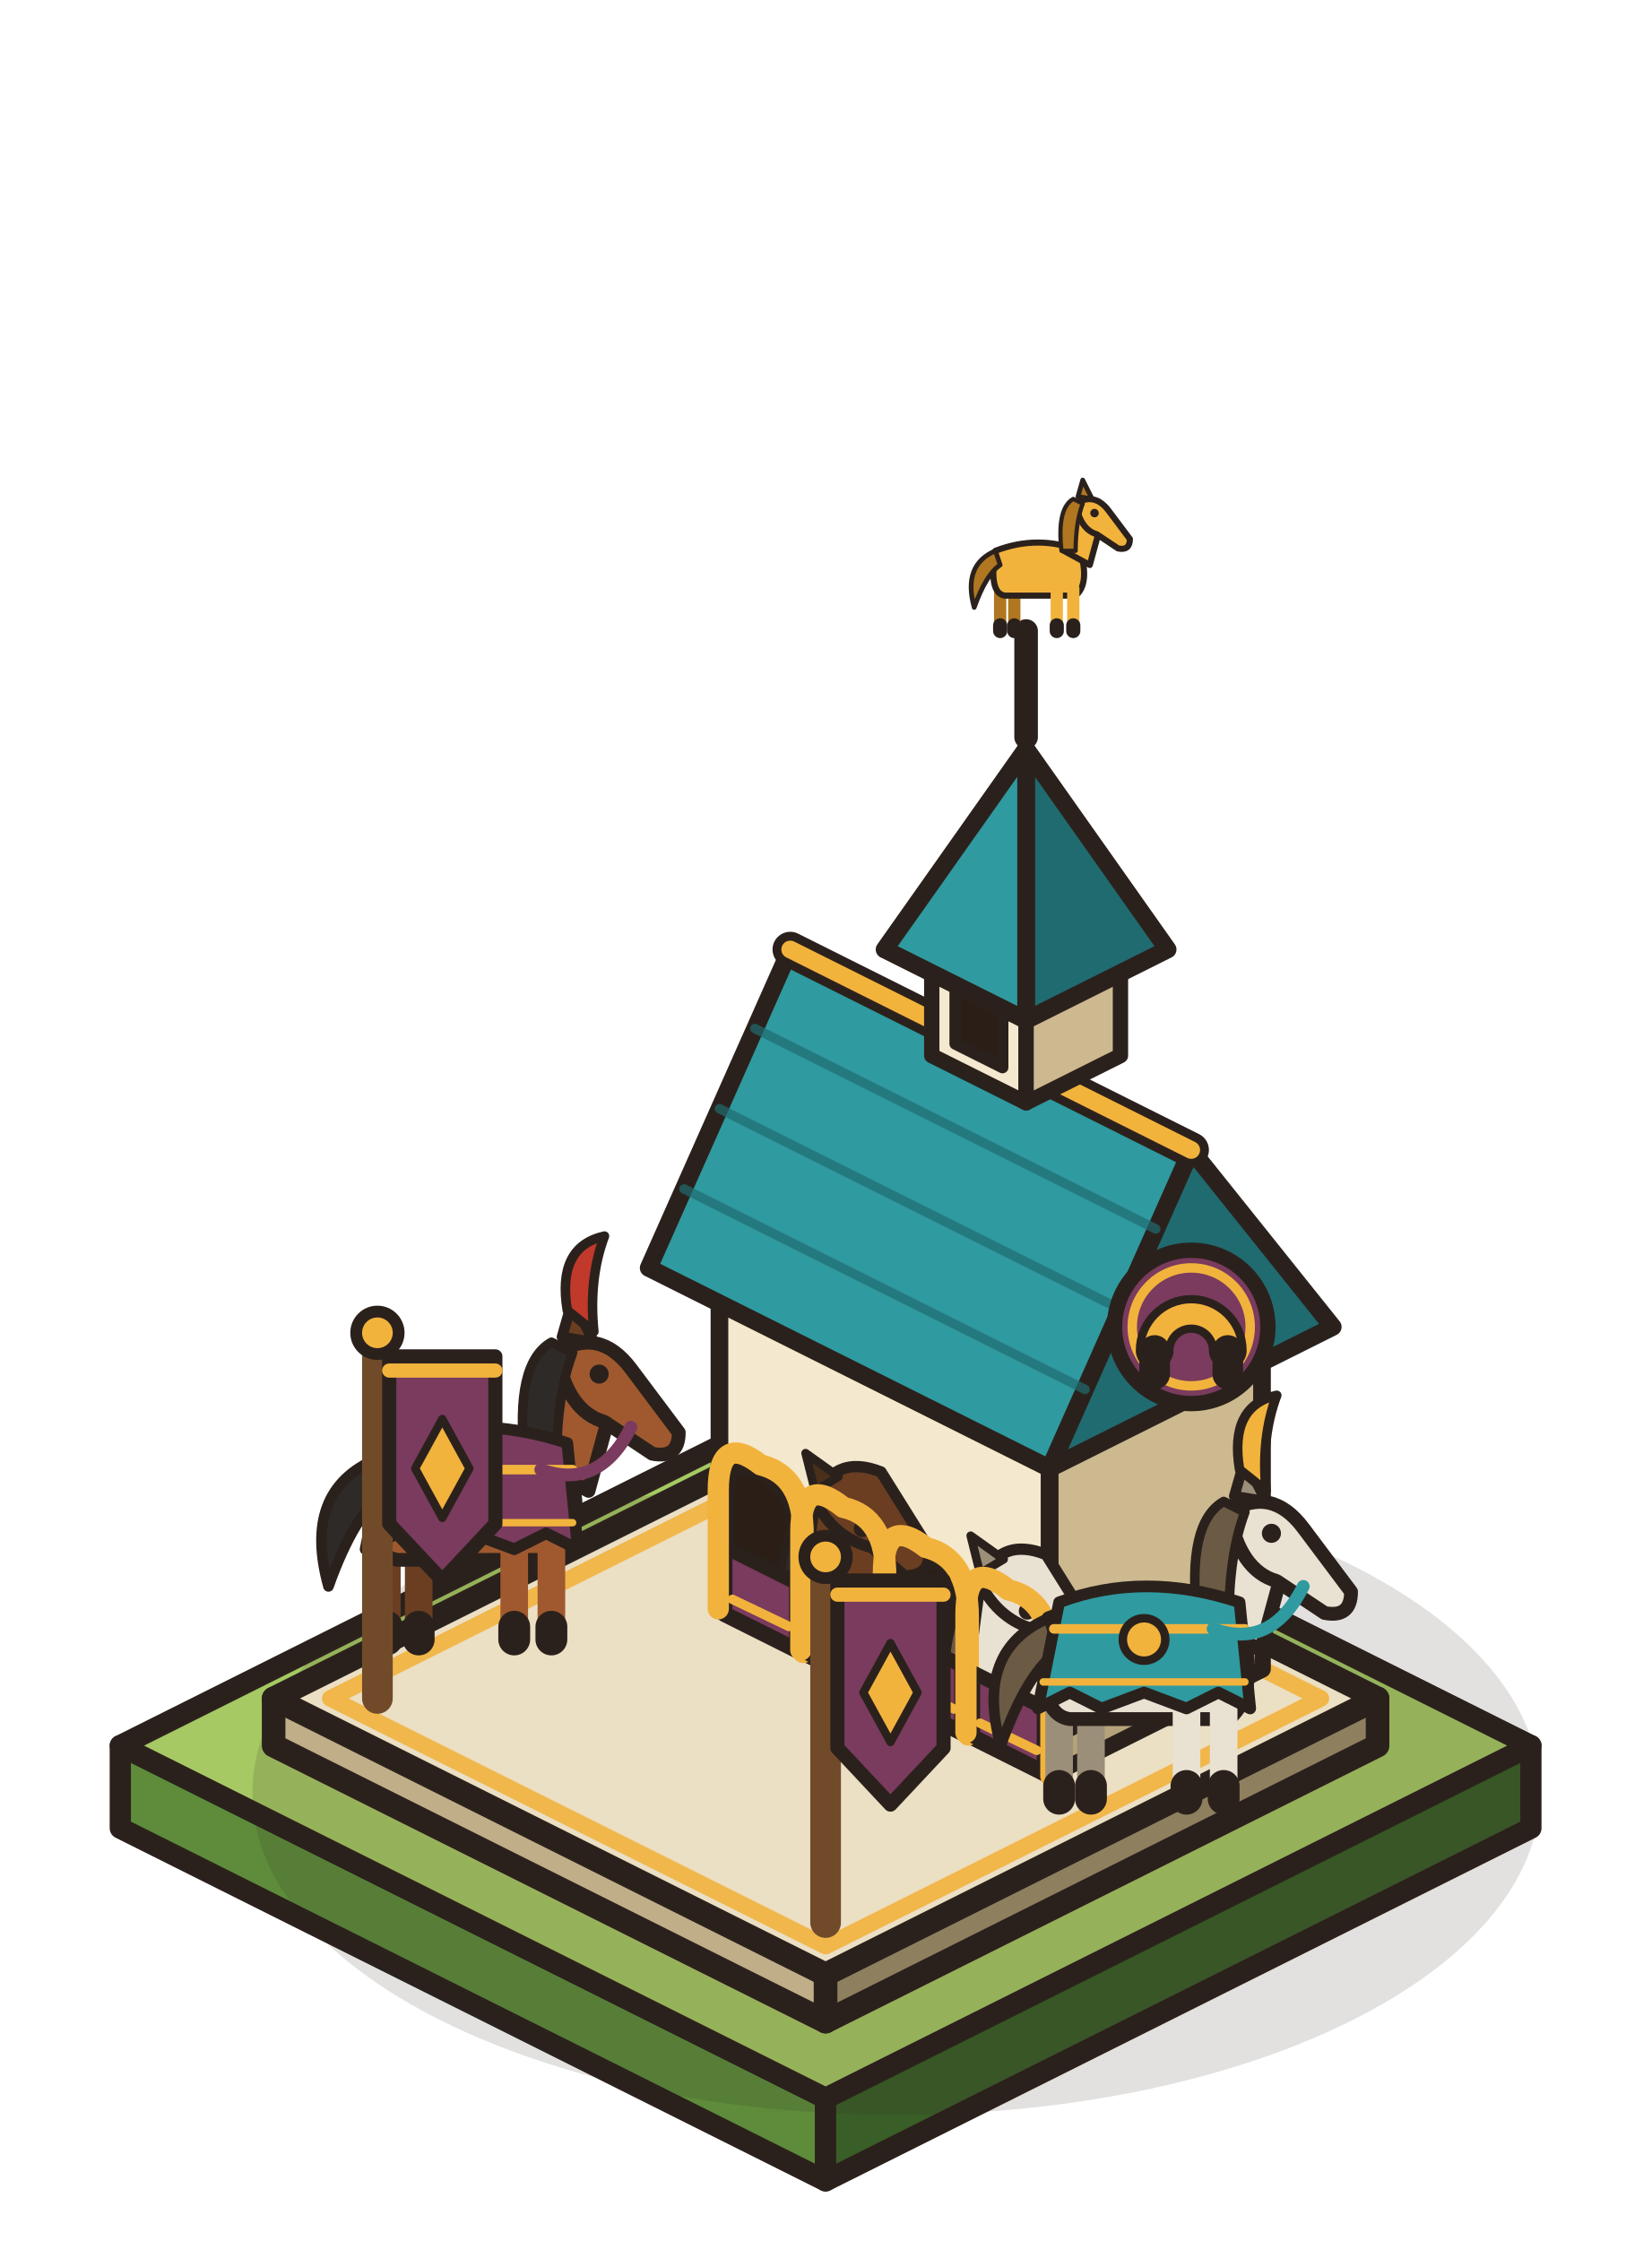
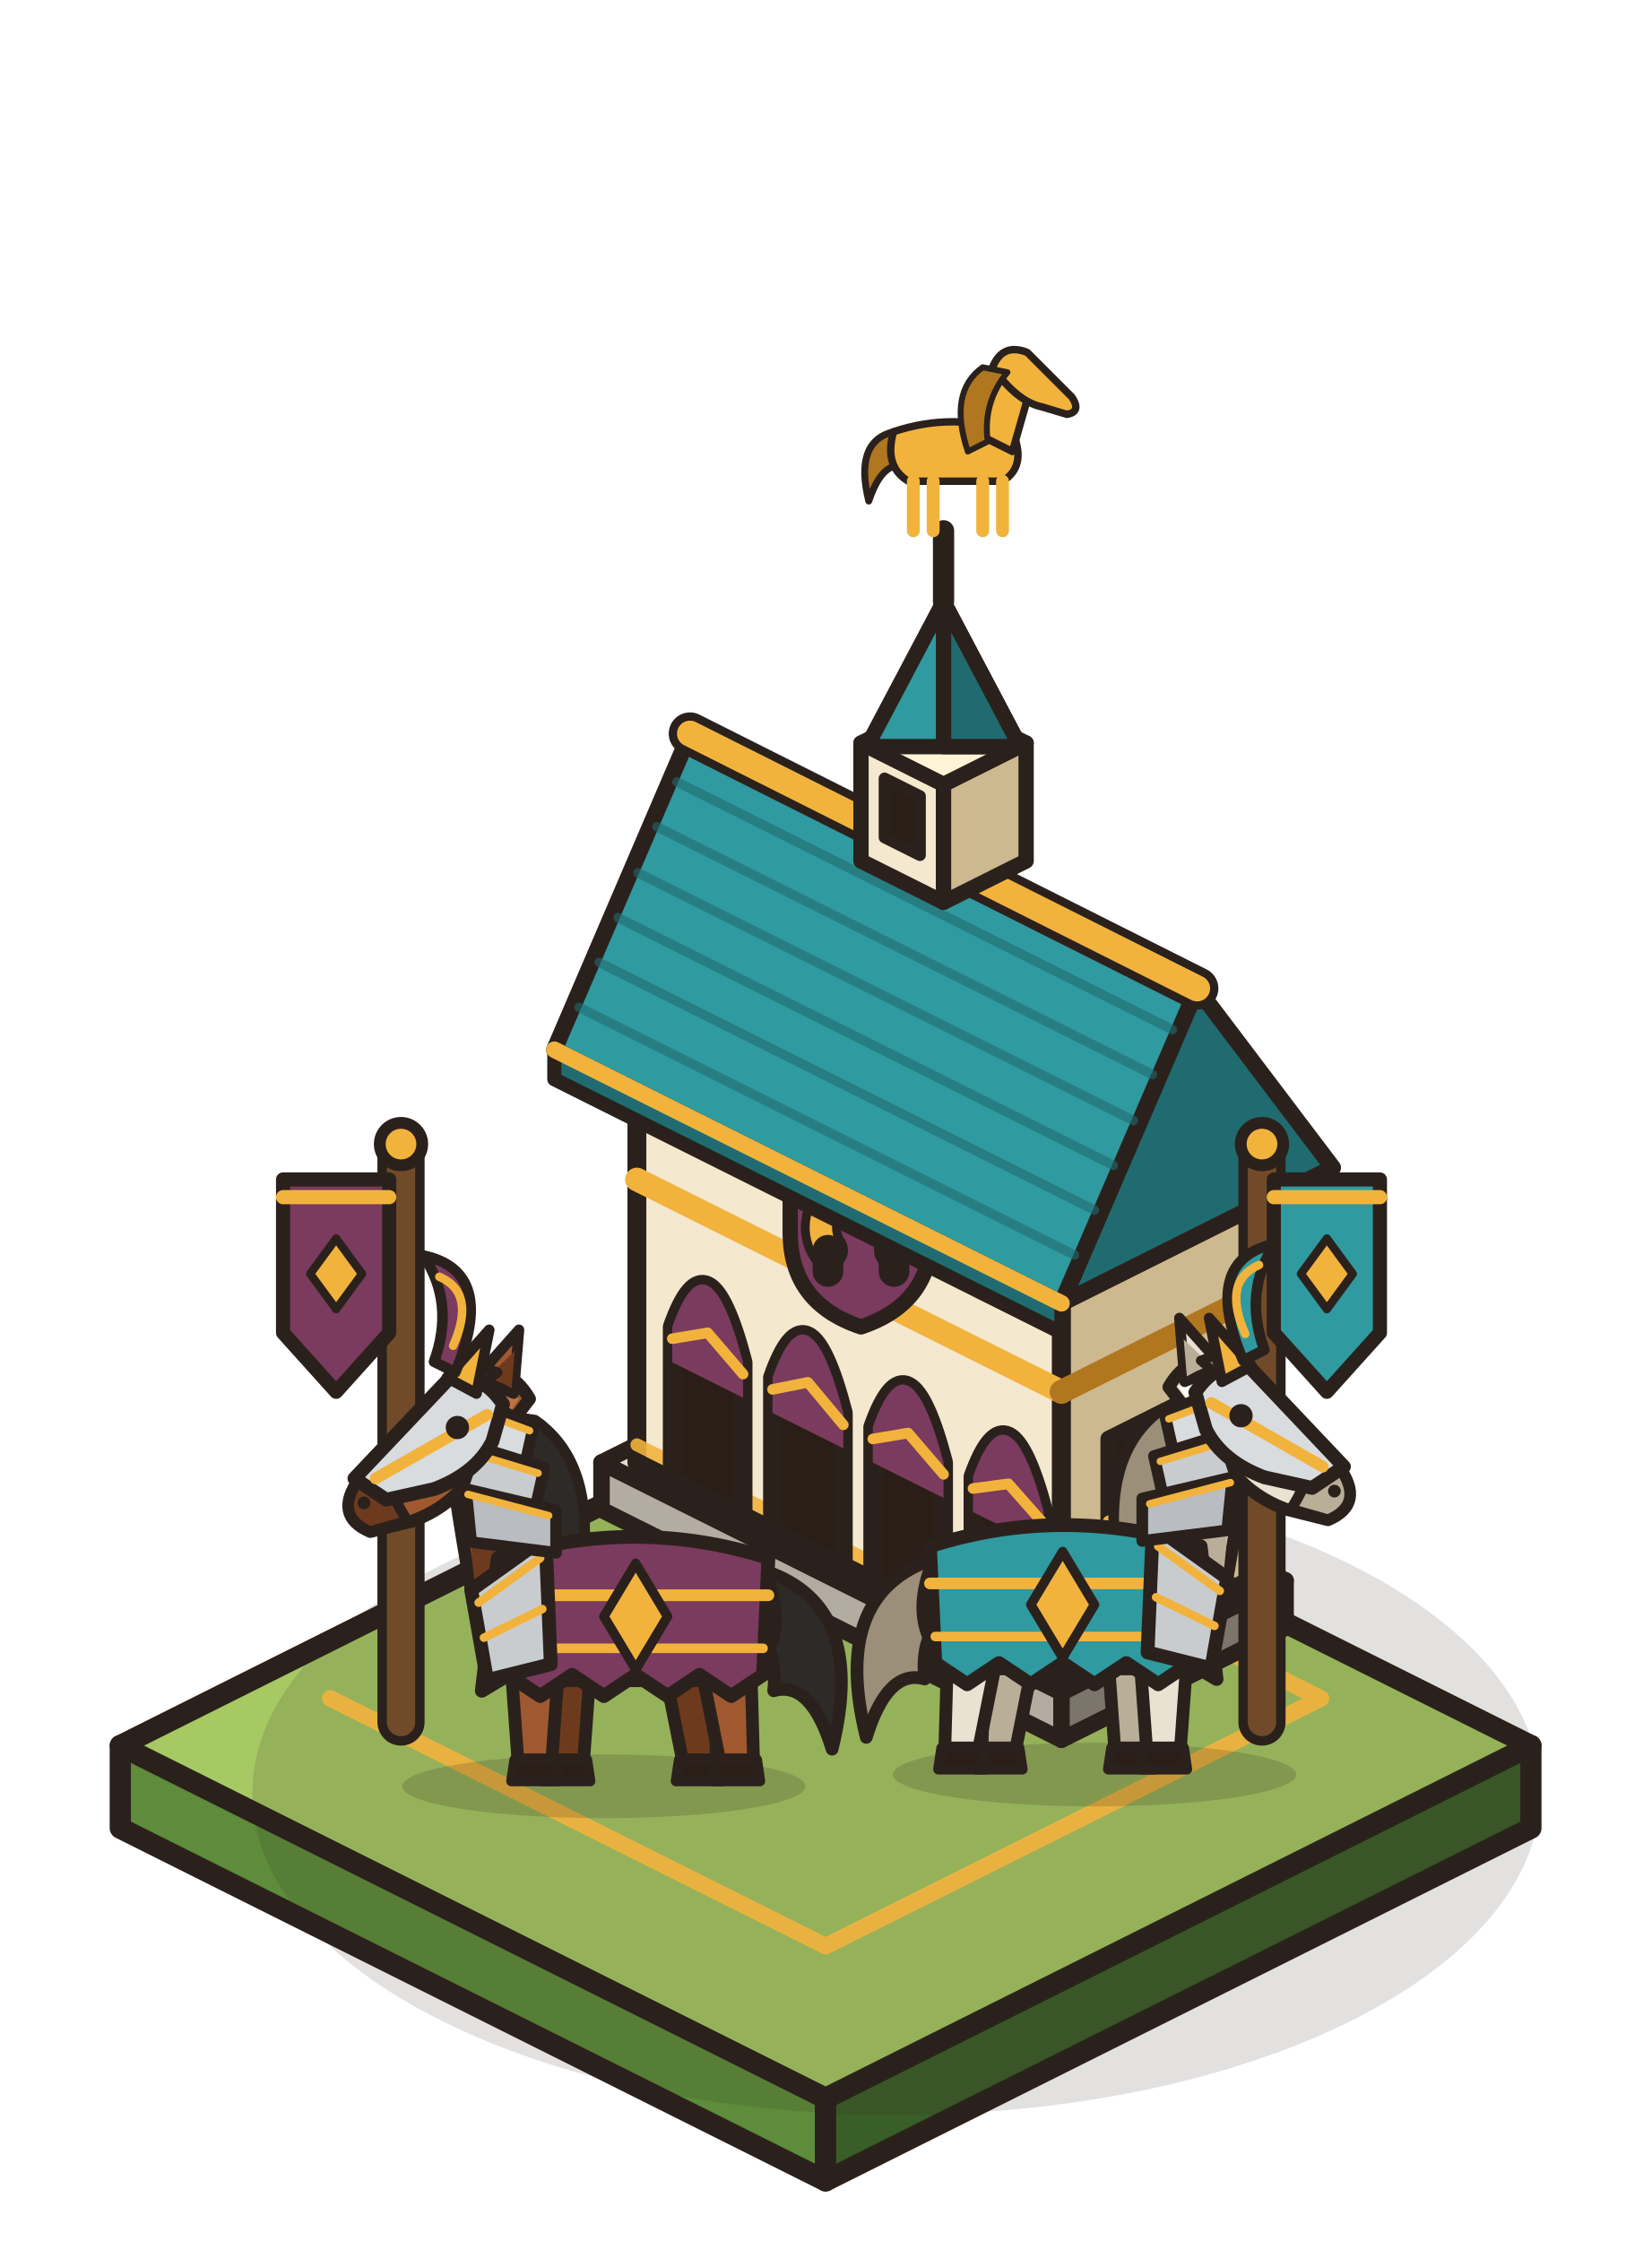
<svg xmlns="http://www.w3.org/2000/svg" viewBox="-70 -122 140 190" width="280" height="380">
  <path d="M-59.8 26L0 55.9L0 62.9L-59.8 33Z" fill="#5E8C3A" stroke="#2B211C" stroke-width="1.8" stroke-linejoin="round" />
  <path d="M59.8 26L0 55.9L0 62.9L59.8 33Z" fill="#3A5E27" stroke="#2B211C" stroke-width="1.8" stroke-linejoin="round" />
  <path d="M0 -3.9L59.8 26L0 55.9L-59.8 26Z" fill="#A6C964" stroke="#2B211C" stroke-width="1.8" stroke-linejoin="round" />
  <ellipse cx="6" cy="30" rx="54.6" ry="27.3" fill="#2B211C" opacity="0.14" />
  <g stroke="#2B211C" stroke-width="1.5" stroke-linejoin="round" stroke-linecap="round">
-     <path d="M-46.8 22L0 45.4L0 49.4L-46.8 26Z" fill="#BFAE88" stroke-width="2" />
-     <path d="M0 45.4L46.8 22L46.8 26L0 49.4Z" fill="#8E7F5E" stroke-width="2" />
-     <path d="M0 -1.4L46.8 22L0 45.4L-46.8 22Z" fill="#EBDFC4" stroke-width="2" />
-     <path d="M0 1L42 22L0 43L-42 22Z" fill="none" stroke="#F2B33D" stroke-width="1.4" opacity="0.9" />
-     <path d="M-9 14.5L19 28.5L19 -1.5L-9 -15.5Z" fill="#F4E8CF" />
-     <path d="M37 19.5L19 28.5L19 -1.5L37 -10.5Z" fill="#CDB98F" />
-     <path d="M-9 14.5L19 28.5L19 25.5L-9 11.5Z" fill="#E3D3AC" stroke-width="1.2" />
-     <path d="M37 19.5L19 28.5L19 25.5L37 16.5Z" fill="#B5A37B" stroke-width="1.2" />
-     <path d="M-9 -13L19 1" fill="none" stroke="#F2B33D" stroke-width="2" />
-     <path d="M37 -8L19 1" fill="none" stroke="#B07720" stroke-width="2" />
-     <path d="M-8.5 14.8L-8.5 4.8Q-8.5 1.3 -5.5 2.8Q-2.5 4.3 -2.5 7.8L-2.5 17.8Z" fill="#2A1E16" stroke-width="1.5" />
-     <path d="M-1.5 18.2L-1.5 8.2Q-1.5 4.8 1.5 6.3Q4.5 7.8 4.5 11.2L4.5 21.2Z" fill="#2A1E16" stroke-width="1.5" />
-     <path d="M5.5 21.8L5.5 11.8Q5.5 8.3 8.5 9.8Q11.5 11.3 11.5 14.8L11.5 24.8Z" fill="#2A1E16" stroke-width="1.5" />
-     <path d="M12.5 25.2L12.5 15.2Q12.5 11.8 15.5 13.3Q18.5 14.8 18.5 18.2L18.5 28.2Z" fill="#2A1E16" stroke-width="1.5" />
-     <g transform="translate(1.5 10.8) scale(0.8)">
-       <path d="M-5 8L-3 -7L4 -9L7 8Z" fill="#6B3E22" stroke-width="1.2" />
-       <path d="M-3 -7Q-1 -12 4 -10L9 -2Q9.500 1 6.500 1L3 -2Q-1 -3 -3 -7Z" fill="#6B3E22" stroke-width="1.2" />
-       <path d="M-3 -8L-4 -12L-.5 -9.500Z" fill="#4A2F1A" stroke-width="0.9" />
-       <path d="M-5.500 8L-4 -6Q-7 -4 -7 8Z" fill="#2E2A28" stroke-width="0.9" />
-       <circle cx="2" cy="-4" r="0.9" fill="#2B211C" stroke-width="0" />
+     <path d="M-42 22L0 43L42 22L0 1" fill="none" stroke="#F2B33D" stroke-width="1.4" opacity="0.9" />
+     <path d="M-19 6L20 25.5L20 21.5L-19 2Z" fill="#B3ACA0" stroke-width="1.4" />
+     <path d="M20 25.5L39 16L39 12L20 21.5Z" fill="#7C756B" stroke-width="1.4" />
+     <path d="M-19 2L20 21.5L39 12L0 -7.5Z" fill="#E3DED3" stroke-width="1.4" />
+     <path d="M-16 2L20 20L20 -16L-16 -34Z" fill="#F4E8CF" stroke-width="1.6" />
+     <path d="M20 20L36 12L36 -24L20 -16Z" fill="#CDB98F" stroke-width="1.6" />
+     <path d="M20 -16L28 -40L36 -24Z" fill="#B5A37B" stroke-width="1.6" />
+     <path d="M-16 -22L20 -4" fill="none" stroke="#F2B33D" stroke-width="2" />
+     <path d="M20 -4L36 -12" fill="none" stroke="#B07720" stroke-width="2" />
+     <path d="M-16 0.5L20 18.5" fill="none" stroke="#F2B33D" stroke-width="1.1" opacity="0.9" />
+     <path d="M-13 3.5 L-13 -9.5 Q-10 -18 -7 -6.5 L-7 6.5 Z" fill="#2A1E16" stroke-width="1.6" />
+     <path d="M-13 -6.5 L-13 -9.5 Q-10 -18 -7 -6.5 L-7 -3.5 Z" fill="#7A3B5E" stroke-width="0" />
+     <path d="M-13 -8.5L-10 -9L-7 -5.5" fill="none" stroke="#F2B33D" stroke-width="0.9" />
+     <path d="M-4.5 7.8 L-4.5 -5.2 Q-1.5 -13.8 1.5 -2.2 L1.5 10.8 Z" fill="#2A1E16" stroke-width="1.6" />
+     <path d="M-4.5 -2.2 L-4.5 -5.2 Q-1.5 -13.8 1.5 -2.2 L1.5 0.8 Z" fill="#7A3B5E" stroke-width="0" />
+     <path d="M-4.5 -4.2L-1.5 -4.8L1.5 -1.2" fill="none" stroke="#F2B33D" stroke-width="0.9" />
+     <path d="M4 12 L4 -1 Q7 -9.5 10 2 L10 15 Z" fill="#2A1E16" stroke-width="1.6" />
+     <path d="M4 2 L4 -1 Q7 -9.5 10 2 L10 5 Z" fill="#7A3B5E" stroke-width="0" />
+     <path d="M4 0L7 -0.5L10 3" fill="none" stroke="#F2B33D" stroke-width="0.9" />
+     <path d="M12.5 16.2 L12.5 3.2 Q15.5 -5.2 18.5 6.2 L18.5 19.2 Z" fill="#2A1E16" stroke-width="1.6" />
+     <path d="M12.5 6.2 L12.5 3.2 Q15.5 -5.2 18.5 6.2 L18.5 9.2 Z" fill="#7A3B5E" stroke-width="0" />
+     <path d="M12.5 4.2L15.5 3.8L18.5 7.2" fill="none" stroke="#F2B33D" stroke-width="0.9" />
+     <path d="M-3 -25.5L9 -25.5L9 -17.5Q9 -11.5 3 -9.5Q-3 -11.5 -3 -17.5Z" fill="#7A3B5E" stroke-width="1.3" />
+     <path d="M0.2 -16A3.4 3.4 0 1 1 5.8 -16" fill="none" stroke-width="3.4" stroke="#2B211C" />
+     <path d="M0.2 -16A3.4 3.4 0 1 1 5.8 -16" fill="none" stroke-width="1.9" stroke="#F2B33D" />
+     <path d="M0.2 -16V-14.2" fill="none" stroke-width="2.6" stroke="#2B211C" />
+     <path d="M5.8 -16V-14.2" fill="none" stroke-width="2.6" stroke="#2B211C" />
+     <path d="M24 14L32 10L32 -4L24 0Z" fill="#2A1E16" stroke-width="1.4" />
+     <path d="M24 7L32 3" fill="none" stroke="#F2B33D" stroke-width="1" />
+     <path d="M20 -11.5L31.5 -38.2L43 -23Z" fill="#1F6B70" stroke-width="1.4" />
+     <path d="M-23 -33L20 -11.5L31.5 -38.2L-11.5 -59.8Z" fill="#2F9AA0" stroke-width="1.4" />
+     <path d="M-20.9 -36.6L21.1 -15.6" fill="none" stroke="#1F6B70" stroke-width="0.8" opacity="0.6" />
+     <path d="M-19.2 -40.4L22.8 -19.4" fill="none" stroke="#1F6B70" stroke-width="0.8" opacity="0.6" />
+     <path d="M-17.6 -44.2L24.4 -23.2" fill="none" stroke="#1F6B70" stroke-width="0.8" opacity="0.6" />
+     <path d="M-15.9 -48L26.1 -27" fill="none" stroke="#1F6B70" stroke-width="0.8" opacity="0.6" />
+     <path d="M-14.3 -51.9L27.7 -30.9" fill="none" stroke="#1F6B70" stroke-width="0.8" opacity="0.6" />
+     <path d="M-12.6 -55.7L29.4 -34.7" fill="none" stroke="#1F6B70" stroke-width="0.8" opacity="0.6" />
+     <path d="M-23 -33L20 -11.5L20 -9L-23 -30.5Z" fill="#1F6B70" stroke-width="1.2" />
+     <path d="M-11.5 -59.8L31.5 -38.2" fill="none" stroke="#2B211C" stroke-width="3.6" />
+     <path d="M-11.5 -59.8L31.5 -38.2" fill="none" stroke="#F2B33D" stroke-width="2.2" />
+     <path d="M-23 -33L20 -11.5" fill="none" stroke="#F2B33D" stroke-width="1.4" />
+     <path d="M3 -49L10 -45.5L10 -55.5L3 -59Z" fill="#F4E8CF" stroke-width="1.3" />
+     <path d="M10 -45.5L17 -49L17 -59L10 -55.5Z" fill="#CDB98F" stroke-width="1.3" />
+     <path d="M3 -59L10 -55.5L17 -59L10 -62.5Z" fill="#FFF3D6" stroke-width="1.3" />
+     <path d="M5 -51L8 -49.5L8 -54.5L5 -56Z" fill="#2A1E16" stroke-width="1" />
+     <path d="M3.5 -58.7L16.5 -58.7L10 -71Z" fill="#2F9AA0" stroke-width="1.3" />
+     <path d="M10 -58.7L16.5 -58.7L10 -71Z" fill="#1F6B70" stroke-width="1.3" />
+     <path d="M10 -71L10 -77" fill="none" stroke="#2B211C" stroke-width="1.8" />
+     <g transform="translate(10.8 -77) scale(0.42 0.42)">
+       <path d="M-12 -20Q-20 -18 -17 -6Q-15 -12 -12 -13Z" fill="#B07720" stroke-width="1.4" />
+       <path d="M-12 -20Q-14 -13 -9 -10L10 -10Q15 -13 12 -20Q0 -24 -12 -20Z" fill="#F2B33D" stroke-width="1.5" />
+       <path d="M-8 -10L-8 0M-4 -10L-4 0M6 -10L6 0M10 -10L10 0" fill="none" stroke-width="2.6" stroke="#F2B33D" />
+       <path d="M4 -20L8 -33L16 -30L12 -16Z" fill="#F2B33D" stroke-width="1.5" />
+       <path d="M8 -33Q10 -38 15 -36L24 -27Q26 -24 23 -23.500L18 -25Q13 -26 8 -33Z" fill="#F2B33D" stroke-width="1.5" />
+       <path d="M6 -33Q-1 -28 3 -16L7 -18Q6 -26 11 -32Z" fill="#B07720" stroke-width="1.2" />
    </g>
-     <g transform="translate(15.5 17.8) scale(0.8)">
-       <path d="M-5 8L-3 -7L4 -9L7 8Z" fill="#E9E1D2" stroke-width="1.2" />
-       <path d="M-3 -7Q-1 -12 4 -10L9 -2Q9.500 1 6.500 1L3 -2Q-1 -3 -3 -7Z" fill="#E9E1D2" stroke-width="1.2" />
-       <path d="M-3 -8L-4 -12L-.5 -9.500Z" fill="#9B8F7A" stroke-width="0.9" />
-       <path d="M-5.500 8L-4 -6Q-7 -4 -7 8Z" fill="#6B5B45" stroke-width="0.9" />
-       <circle cx="2" cy="-4" r="0.9" fill="#2B211C" stroke-width="0" />
+     <path d="M-36 24L-36 -24" fill="none" stroke="#2B211C" stroke-width="4.0" />
+     <path d="M-36 24L-36 -24" fill="none" stroke="#714B29" stroke-width="2.4" />
+     <circle cx="-36" cy="-25" r="1.800" fill="#F2B33D" stroke-width="1" />
+     <path d="M-37 -22L-46 -22L-46 -9L-41.5 -4L-37 -9Z" fill="#7A3B5E" stroke-width="1.2" />
+     <path d="M-37 -20.5L-46 -20.5" fill="none" stroke="#F2B33D" stroke-width="1.2" />
+     <path d="M-41.5 -17L-39.3 -14L-41.5 -11L-43.7 -14Z" fill="#F2B33D" stroke-width="0.7" />
+     <path d="M37 24L37 -24" fill="none" stroke="#2B211C" stroke-width="4.0" />
+     <path d="M37 24L37 -24" fill="none" stroke="#714B29" stroke-width="2.4" />
+     <circle cx="37" cy="-25" r="1.800" fill="#F2B33D" stroke-width="1" />
+     <path d="M38 -22L47 -22L47 -9L42.5 -4L38 -9Z" fill="#2F9AA0" stroke-width="1.2" />
+     <path d="M38 -20.5L47 -20.5" fill="none" stroke="#F2B33D" stroke-width="1.2" />
+     <path d="M42.5 -17L44.7 -14L42.5 -11L40.3 -14Z" fill="#F2B33D" stroke-width="0.7" />
+     <g transform="translate(-17 29) scale(-0.9 0.9)">
+       <ellipse cx="2" cy="0.5" rx="19" ry="3" fill="#2B211C" stroke="none" stroke-width="0" opacity="0.18" />
+       <path d="M-10.5 -15L-4.5 -15L-4 -9L-5.4 -2L-8.6 -2L-8.4 -9Z" fill="#6E3A1E" stroke-width="1.2" />
+       <path d="M-8.9 -2L-5.1 -2L-4.8 0L-9.2 0Z" fill="#2A1E16" stroke-width="1" />
+       <path d="M3.1 -13L7.9 -13L7.1 -2L3.9 -2Z" fill="#6E3A1E" stroke-width="1.2" />
+       <path d="M3.6 -2L7.4 -2L7.7 0L3.3 0Z" fill="#2A1E16" stroke-width="1" />
+       <path d="M-12.500 -20Q-23 -17 -19.500 -3Q-17.500 -9.500 -14 -8.500Q-14.500 -13.500 -11 -15Z" fill="#2E2A28" stroke-width="1.2" />
+       <path d="M-13 -20Q-16 -13 -11 -9.500L9 -9.500Q14 -12 12.500 -20Q-1 -24 -13 -20Z" fill="#A0592F" stroke-width="1.3" />
+       <path d="M-11 -11Q0 -8.500 10.500 -11.500L9 -9.500L-11 -9.500Z" fill="#6E3A1E" stroke-width="0" stroke="none" />
+       <path d="M-11.500 -20.200Q0 -23.800 10 -20.600L9.500 -19Q0 -21.800 -11.500 -18.700Z" fill="#BE7442" stroke-width="0" stroke="none" />
+       <path d="M-14 -15L-8 -15L-7.5 -9L-8.9 -2L-12.1 -2L-11.9 -9Z" fill="#A0592F" stroke-width="1.2" />
+       <path d="M-12.4 -2L-8.6 -2L-8.3 0L-12.7 0Z" fill="#2A1E16" stroke-width="1" />
+       <path d="M6.1 -13L10.9 -13L10.1 -2L6.9 -2Z" fill="#A0592F" stroke-width="1.2" />
+       <path d="M6.6 -2L10.4 -2L10.7 0L6.3 0Z" fill="#2A1E16" stroke-width="1" />
+       <path d="M-12 -12L-6.500 -12L-6.500 -10L-11 -10Z" fill="#6E3A1E" stroke-width="0" stroke="none" />
+       <path d="M4 -21L8 -33.5L16.5 -30.5Q15 -20 13.5 -13Q12 -9.5 9 -9.5Z" fill="#A0592F" stroke-width="1.2" />
+       <path d="M10.5 -26L15 -29.5Q14.5 -20 13.5 -13L10 -12Z" fill="#6E3A1E" stroke-width="0.9" stroke="none" />
+       <path d="M9 -36Q11 -39.500 15 -38.500L25 -28.500Q27.500 -25 24 -23.500L20 -24.500Q16 -26 14 -29.500Z" fill="#A0592F" stroke-width="1.2" />
+       <path d="M10 -36Q12 -39 15 -38L17 -35L12 -33Z" fill="#BE7442" stroke-width="0" stroke="none" />
+       <path d="M22 -27.500L25 -28.500Q27.500 -25 24 -23.500L20.500 -24.500Q21.500 -26 22 -27.500Z" fill="#6E3A1E" stroke-width="1" />
+       <circle cx="15.5" cy="-33.200" r="1.100" fill="#2B211C" stroke-width="0" />
+       <circle cx="24.600" cy="-26.200" r="0.600" fill="#2B211C" stroke-width="0" />
+       <path d="M10.500 -36.500L10 -42.500L14 -38Z" fill="#A0592F" stroke-width="1" />
+       <path d="M10.700 -37L10.400 -40.500L12.800 -38.200Z" fill="#6E3A1E" stroke-width="0" stroke="none" />
+       <path d="M8.500 -34Q2 -29.500 4.500 -17.500L8.200 -19.500Q7.500 -26.500 12 -34.500Z" fill="#2E2A28" stroke-width="1" />
+       <path d="M12 -38.500Q15.500 -40 16.500 -35.800L14 -36.800Z" fill="#2E2A28" stroke-width="0.9" />
+       <path d="M-13.500 -21Q-1 -25 12 -21L13.500 -8.500L11 -10L8 -8L5 -10L2 -8L-1 -10L-4 -8L-7 -10L-10 -8L-13 -10Z" fill="#7A3B5E" stroke-width="1.3" />
+       <path d="M-13.500 -17.500H13" fill="none" stroke-width="1.1" stroke="#F2B33D" />
+       <path d="M-13 -12.500H13.500" fill="none" stroke-width="0.9" stroke="#F2B33D" />
+       <path d="M-1 -20.500L2 -15.500L-1 -10.500L-4 -15.500Z" fill="#F2B33D" stroke-width="0.9" />
+       <path d="M7.500 -23L14.500 -18L13 -9.500L7 -11Z" fill="#C9CCCF" stroke-width="1.3" />
+       <path d="M8 -21L13.800 -16.800M7.800 -16.200L13.300 -13.500" fill="none" stroke-width="0.8" stroke="#F2B33D" />
+       <path d="M8.600 -33.500L12 -35L14.500 -31.500L9.500 -29.500Z" fill="#D8DCDF" stroke-width="1.1" />
+       <path d="M7.600 -29.500L14 -31.500L15.500 -27L8.500 -25.500Z" fill="#C9CCCF" stroke-width="1.1" />
+       <path d="M6.500 -25.500L15 -27.500L14.500 -22.500L6.500 -21.500Z" fill="#B9BCC0" stroke-width="1.1" />
+       <path d="M9 -33L13 -34.500M8.200 -29L14.800 -31M7.200 -25L14.800 -27" fill="none" stroke-width="0.7" stroke="#F2B33D" />
+       <path d="M11.500 -35.500Q13.500 -38.500 16.500 -38L25.500 -28.500L22.500 -26.500L18 -27.500Q14 -29 12.500 -32Z" fill="#D8DCDF" stroke-width="1.3" />
+       <path d="M13 -34.500L23.500 -28.500" fill="none" stroke-width="1.1" stroke="#F2B33D" />
+       <path d="M14 -36.500L12.800 -42.500L16.800 -38Z" fill="#F2B33D" stroke-width="1" />
+       <path d="M16 -38.500Q12 -48 19 -49.500Q16 -45 18 -39.500Z" fill="#7A3B5E" stroke-width="1" />
+       <path d="M16.200 -41Q14 -46 17.500 -47.500" fill="none" stroke-width="0.8" stroke="#F2B33D" />
+       <circle cx="15.800" cy="-33.300" r="1.100" fill="#2B211C" stroke-width="0" />
    </g>
-     <path d="M-8.5 14.8L-8.5 9.2L-2.5 12.2L-2.5 17.8Z" fill="#7A3B5E" stroke-width="1.2" />
-     <path d="M-7.9 13.6L-3.1 15.9" fill="none" stroke="#F2B33D" stroke-width="0.8" />
-     <path d="M-9.1 14.4L-9.1 4.4Q-9.1 -0.6 -5.5 2.2Q-1.9 3.1 -1.9 8.1L-1.9 18.1" fill="none" stroke="#F2B33D" stroke-width="1.8" />
-     <path d="M-1.5 18.2L-1.5 12.8L4.5 15.8L4.5 21.2Z" fill="#7A3B5E" stroke-width="1.2" />
-     <path d="M-0.9 17.1L3.9 19.4" fill="none" stroke="#F2B33D" stroke-width="0.8" />
-     <path d="M-2.1 17.9L-2.1 7.9Q-2.1 2.9 1.5 5.8Q5.1 6.6 5.1 11.6L5.1 21.6" fill="none" stroke="#F2B33D" stroke-width="1.8" />
-     <path d="M5.5 21.8L5.5 16.2L11.5 19.2L11.5 24.8Z" fill="#7A3B5E" stroke-width="1.2" />
-     <path d="M6.1 20.6L10.9 22.9" fill="none" stroke="#F2B33D" stroke-width="0.8" />
-     <path d="M4.9 21.4L4.9 11.4Q4.9 6.4 8.5 9.2Q12.1 10.1 12.1 15.1L12.1 25.1" fill="none" stroke="#F2B33D" stroke-width="1.8" />
-     <path d="M12.5 25.2L12.5 19.8L18.5 22.8L18.5 28.2Z" fill="#7A3B5E" stroke-width="1.2" />
-     <path d="M13.1 24.1L17.9 26.4" fill="none" stroke="#F2B33D" stroke-width="0.8" />
-     <path d="M11.9 24.9L11.9 14.9Q11.9 9.9 15.5 12.8Q19.1 13.6 19.1 18.6L19.1 28.6" fill="none" stroke="#F2B33D" stroke-width="1.8" />
-     <path d="M43 -9.5L19 2.5L31 -24.5Z" fill="#1F6B70" />
-     <path d="M-15 -14.5L19 2.5L31 -24.5L-3 -41.5Z" fill="#2F9AA0" />
-     <path d="M-3 -41.5L31 -24.5" fill="none" stroke="#2B211C" stroke-width="3" />
-     <path d="M-3 -41.5L31 -24.5" fill="none" stroke="#F2B33D" stroke-width="1.5" />
-     <path d="M-12 -21.2L22 -4.2" fill="none" stroke="#1F6B70" stroke-width="0.8" opacity="0.7" />
-     <path d="M-9 -28L25 -11" fill="none" stroke="#1F6B70" stroke-width="0.8" opacity="0.7" />
-     <path d="M-6 -34.8L28 -17.8" fill="none" stroke="#1F6B70" stroke-width="0.8" opacity="0.7" />
-     <circle cx="31" cy="-9.5" r="6.5" fill="#7A3B5E" stroke-width="1.3" />
-     <circle cx="31" cy="-9.5" r="5" fill="none" stroke="#F2B33D" stroke-width="0.8" />
-     <path d="M27.9 -7.5A3.1 3.1 0 1 1 34.1 -7.5" fill="none" stroke="#2B211C" stroke-width="3.2" />
-     <path d="M27.9 -7.5A3.1 3.1 0 1 1 34.1 -7.5" fill="none" stroke="#F2B33D" stroke-width="1.8" />
-     <path d="M27.9 -7.5V-5.5" fill="none" stroke="#2B211C" stroke-width="2.6" />
-     <path d="M34.1 -7.5V-5.5" fill="none" stroke="#2B211C" stroke-width="2.6" />
-     <path d="M9 -32.5L17 -28.5L17 -38.5L9 -42.5Z" fill="#F4E8CF" stroke-width="1.3" />
-     <path d="M25 -32.5L17 -28.5L17 -38.5L25 -42.5Z" fill="#CDB98F" stroke-width="1.3" />
-     <path d="M17 -46.5L25 -42.5L17 -38.5L9 -42.5Z" fill="#FFF3D6" stroke-width="1.3" />
-     <path d="M11 -33.5L11 -39.5L15 -37.5L15 -31.5Z" fill="#2A1E16" stroke-width="1" />
-     <path d="M17 -35.5L29 -41.5L17 -58.5Z" fill="#1F6B70" />
-     <path d="M5 -41.5L17 -35.5L17 -58.5Z" fill="#2F9AA0" />
-     <path d="M17 -59.5L17 -68.5" fill="none" stroke="#2B211C" stroke-width="2" />
-     <g transform="translate(18 -68.5) scale(0.4 0.4)">
-       <path d="M-8 -9L-8 0" fill="none" stroke="#B07720" stroke-width="2.6" />
-       <path d="M-5 -9L-5 0" fill="none" stroke="#B07720" stroke-width="2.6" />
-       <path d="M-9 -17Q-10.5 -8 -7 -7.5L8 -7.5Q11 -10 9 -17Q0 -20.5 -9 -17Z" fill="#F2B33D" stroke-width="1.3" />
-       <path d="M5.5 -17L8.5 -27L14 -25L11 -14Z" fill="#F2B33D" stroke-width="1.3" />
-       <path d="M8 -27Q12 -29.500 15 -25.500L19.500 -19.500Q19.500 -17 17 -17.500L12.500 -20.500Q9 -21.500 8 -27Z" fill="#F2B33D" stroke-width="1.3" />
-       <path d="M8.5 -28.500L9.500 -32L11.500 -28Z" fill="#B07720" stroke-width="1" />
-       <circle cx="12" cy="-25" r="0.9" fill="#2B211C" stroke-width="0" />
-       <path d="M7.500 -28Q4 -26 5 -17L8 -17Q8 -23 9.500 -27Z" fill="#B07720" stroke-width="0.9" />
-       <path d="M-9 -17Q-16 -14 -13.500 -5Q-11 -12 -8 -14Z" fill="#B07720" stroke-width="1" />
-       <path d="M4 -9L4 0" fill="none" stroke="#F2B33D" stroke-width="2.6" />
-       <path d="M4 -9L4 0" fill="none" stroke="#F2B33D" stroke-width="1.2" />
-       <path d="M7.5 -9L7.5 0" fill="none" stroke="#F2B33D" stroke-width="2.6" />
-       <path d="M7.5 -9L7.5 0" fill="none" stroke="#F2B33D" stroke-width="1.2" />
-       <path d="M-8 -1.200L-8 0" fill="none" stroke="#2B211C" stroke-width="3" />
-       <path d="M-5 -1.200L-5 0" fill="none" stroke="#2B211C" stroke-width="3" />
-       <path d="M4 -1.200L4 0" fill="none" stroke="#2B211C" stroke-width="3" />
-       <path d="M7.5 -1.200L7.5 0" fill="none" stroke="#2B211C" stroke-width="3" />
+     <g transform="translate(21 28) scale(0.9 0.9)">
+       <ellipse cx="2" cy="0.5" rx="19" ry="3" fill="#2B211C" stroke="none" stroke-width="0" opacity="0.18" />
+       <path d="M-10.5 -15L-4.5 -15L-4 -9L-5.4 -2L-8.6 -2L-8.4 -9Z" fill="#B9AE98" stroke-width="1.2" />
+       <path d="M-8.9 -2L-5.1 -2L-4.8 0L-9.2 0Z" fill="#2A1E16" stroke-width="1" />
+       <path d="M3.1 -13L7.9 -13L7.1 -2L3.9 -2Z" fill="#B9AE98" stroke-width="1.2" />
+       <path d="M3.6 -2L7.4 -2L7.7 0L3.3 0Z" fill="#2A1E16" stroke-width="1" />
+       <path d="M-12.500 -20Q-23 -17 -19.500 -3Q-17.500 -9.500 -14 -8.500Q-14.500 -13.500 -11 -15Z" fill="#9B8F7A" stroke-width="1.2" />
+       <path d="M-13 -20Q-16 -13 -11 -9.500L9 -9.500Q14 -12 12.500 -20Q-1 -24 -13 -20Z" fill="#E9E1D2" stroke-width="1.3" />
+       <path d="M-11 -11Q0 -8.500 10.500 -11.500L9 -9.500L-11 -9.500Z" fill="#B9AE98" stroke-width="0" stroke="none" />
+       <path d="M-11.500 -20.200Q0 -23.800 10 -20.600L9.500 -19Q0 -21.800 -11.500 -18.700Z" fill="#FFFDF6" stroke-width="0" stroke="none" />
+       <path d="M-14 -15L-8 -15L-7.5 -9L-8.9 -2L-12.1 -2L-11.9 -9Z" fill="#E9E1D2" stroke-width="1.2" />
+       <path d="M-12.4 -2L-8.6 -2L-8.3 0L-12.7 0Z" fill="#2A1E16" stroke-width="1" />
+       <path d="M6.1 -13L10.9 -13L10.1 -2L6.9 -2Z" fill="#E9E1D2" stroke-width="1.2" />
+       <path d="M6.6 -2L10.4 -2L10.7 0L6.3 0Z" fill="#2A1E16" stroke-width="1" />
+       <path d="M-12 -12L-6.500 -12L-6.500 -10L-11 -10Z" fill="#B9AE98" stroke-width="0" stroke="none" />
+       <path d="M4 -21L8 -33.5L16.5 -30.5Q15 -20 13.5 -13Q12 -9.5 9 -9.5Z" fill="#E9E1D2" stroke-width="1.2" />
+       <path d="M10.5 -26L15 -29.5Q14.5 -20 13.5 -13L10 -12Z" fill="#B9AE98" stroke-width="0.9" stroke="none" />
+       <path d="M9 -36Q11 -39.500 15 -38.500L25 -28.500Q27.500 -25 24 -23.500L20 -24.500Q16 -26 14 -29.500Z" fill="#E9E1D2" stroke-width="1.2" />
+       <path d="M10 -36Q12 -39 15 -38L17 -35L12 -33Z" fill="#FFFDF6" stroke-width="0" stroke="none" />
+       <path d="M22 -27.500L25 -28.500Q27.500 -25 24 -23.500L20.500 -24.500Q21.500 -26 22 -27.500Z" fill="#B9AE98" stroke-width="1" />
+       <circle cx="15.5" cy="-33.200" r="1.100" fill="#2B211C" stroke-width="0" />
+       <circle cx="24.600" cy="-26.200" r="0.600" fill="#2B211C" stroke-width="0" />
+       <path d="M10.500 -36.500L10 -42.500L14 -38Z" fill="#E9E1D2" stroke-width="1" />
+       <path d="M10.700 -37L10.400 -40.500L12.800 -38.200Z" fill="#B9AE98" stroke-width="0" stroke="none" />
+       <path d="M8.500 -34Q2 -29.500 4.500 -17.500L8.200 -19.500Q7.500 -26.500 12 -34.500Z" fill="#9B8F7A" stroke-width="1" />
+       <path d="M12 -38.500Q15.500 -40 16.500 -35.800L14 -36.800Z" fill="#9B8F7A" stroke-width="0.9" />
+       <path d="M-13.500 -21Q-1 -25 12 -21L13.500 -8.500L11 -10L8 -8L5 -10L2 -8L-1 -10L-4 -8L-7 -10L-10 -8L-13 -10Z" fill="#2F9AA0" stroke-width="1.3" />
+       <path d="M-13.500 -17.500H13" fill="none" stroke-width="1.1" stroke="#F2B33D" />
+       <path d="M-13 -12.500H13.500" fill="none" stroke-width="0.9" stroke="#F2B33D" />
+       <path d="M-1 -20.500L2 -15.500L-1 -10.500L-4 -15.500Z" fill="#F2B33D" stroke-width="0.9" />
+       <path d="M7.500 -23L14.500 -18L13 -9.500L7 -11Z" fill="#C9CCCF" stroke-width="1.3" />
+       <path d="M8 -21L13.800 -16.800M7.800 -16.200L13.300 -13.500" fill="none" stroke-width="0.8" stroke="#F2B33D" />
+       <path d="M8.600 -33.500L12 -35L14.500 -31.500L9.500 -29.500Z" fill="#D8DCDF" stroke-width="1.1" />
+       <path d="M7.600 -29.500L14 -31.500L15.500 -27L8.500 -25.500Z" fill="#C9CCCF" stroke-width="1.1" />
+       <path d="M6.500 -25.500L15 -27.500L14.500 -22.500L6.500 -21.500Z" fill="#B9BCC0" stroke-width="1.1" />
+       <path d="M9 -33L13 -34.500M8.200 -29L14.800 -31M7.200 -25L14.800 -27" fill="none" stroke-width="0.7" stroke="#F2B33D" />
+       <path d="M11.500 -35.500Q13.500 -38.500 16.500 -38L25.500 -28.500L22.500 -26.500L18 -27.500Q14 -29 12.500 -32Z" fill="#D8DCDF" stroke-width="1.3" />
+       <path d="M13 -34.500L23.500 -28.500" fill="none" stroke-width="1.1" stroke="#F2B33D" />
+       <path d="M14 -36.500L12.800 -42.500L16.800 -38Z" fill="#F2B33D" stroke-width="1" />
+       <path d="M16 -38.500Q12 -48 19 -49.500Q16 -45 18 -39.500Z" fill="#2F9AA0" stroke-width="1" />
+       <path d="M16.200 -41Q14 -46 17.500 -47.500" fill="none" stroke-width="0.8" stroke="#F2B33D" />
+       <circle cx="15.800" cy="-33.300" r="1.100" fill="#2B211C" stroke-width="0" />
    </g>
-     <g transform="translate(-30 17) scale(0.9 0.9)">
-       <path d="M-8 -9L-8 0" fill="none" stroke="#6B3E22" stroke-width="2.6" />
-       <path d="M-5 -9L-5 0" fill="none" stroke="#6B3E22" stroke-width="2.6" />
-       <path d="M-9 -17Q-10.5 -8 -7 -7.5L8 -7.5Q11 -10 9 -17Q0 -20.5 -9 -17Z" fill="#A0592F" stroke-width="1.3" />
-       <path d="M5.5 -17L8.5 -27L14 -25L11 -14Z" fill="#A0592F" stroke-width="1.3" />
-       <path d="M8 -27Q12 -29.500 15 -25.500L19.500 -19.500Q19.500 -17 17 -17.500L12.500 -20.500Q9 -21.500 8 -27Z" fill="#A0592F" stroke-width="1.3" />
-       <path d="M8.5 -28.500L9.500 -32L11.500 -28Z" fill="#6B3E22" stroke-width="1" />
-       <circle cx="12" cy="-25" r="0.9" fill="#2B211C" stroke-width="0" />
-       <path d="M7.500 -28Q4 -26 5 -17L8 -17Q8 -23 9.500 -27Z" fill="#2E2A28" stroke-width="0.9" />
-       <path d="M-9 -17Q-16 -14 -13.500 -5Q-11 -12 -8 -14Z" fill="#2E2A28" stroke-width="1" />
-       <path d="M4 -9L4 0" fill="none" stroke="#A0592F" stroke-width="2.6" />
-       <path d="M4 -9L4 0" fill="none" stroke="#A0592F" stroke-width="1.2" />
-       <path d="M7.5 -9L7.5 0" fill="none" stroke="#A0592F" stroke-width="2.6" />
-       <path d="M7.5 -9L7.5 0" fill="none" stroke="#A0592F" stroke-width="1.2" />
-       <path d="M-8 -1.200L-8 0" fill="none" stroke="#2B211C" stroke-width="3" />
-       <path d="M-5 -1.200L-5 0" fill="none" stroke="#2B211C" stroke-width="3" />
-       <path d="M4 -1.200L4 0" fill="none" stroke="#2B211C" stroke-width="3" />
-       <path d="M7.5 -1.200L7.5 0" fill="none" stroke="#2B211C" stroke-width="3" />
-       <path d="M-8 -18.500Q0 -21.500 9 -18.500L10 -8.500L7 -10L4 -8.500L0 -10L-4 -8.500L-7 -10L-10 -8.500Z" fill="#7A3B5E" stroke-width="1.1" />
-       <path d="M-8.500 -16H9.500" fill="none" stroke="#F2B33D" stroke-width="0.9" />
-       <path d="M-9.500 -11H9.500" fill="none" stroke="#F2B33D" stroke-width="0.7" />
-       <circle cx="0" cy="-15" r="2" fill="#F2B33D" stroke-width="0.8" />
-       <path d="M6.500 -16Q12 -14 15 -20" fill="none" stroke="#7A3B5E" stroke-width="1.2" />
-       <path d="M9 -31Q8 -37 12.500 -38Q11 -34 11.500 -29Z" fill="#C0392B" stroke-width="0.9" />
-     </g>
-     <g transform="translate(27 30.5) scale(0.9 0.9)">
-       <path d="M-8 -9L-8 0" fill="none" stroke="#9B8F7A" stroke-width="2.6" />
-       <path d="M-5 -9L-5 0" fill="none" stroke="#9B8F7A" stroke-width="2.6" />
-       <path d="M-9 -17Q-10.5 -8 -7 -7.5L8 -7.5Q11 -10 9 -17Q0 -20.5 -9 -17Z" fill="#E9E1D2" stroke-width="1.3" />
-       <path d="M5.5 -17L8.5 -27L14 -25L11 -14Z" fill="#E9E1D2" stroke-width="1.3" />
-       <path d="M8 -27Q12 -29.500 15 -25.500L19.500 -19.500Q19.500 -17 17 -17.500L12.500 -20.500Q9 -21.500 8 -27Z" fill="#E9E1D2" stroke-width="1.3" />
-       <path d="M8.5 -28.500L9.500 -32L11.500 -28Z" fill="#9B8F7A" stroke-width="1" />
-       <circle cx="12" cy="-25" r="0.9" fill="#2B211C" stroke-width="0" />
-       <path d="M7.500 -28Q4 -26 5 -17L8 -17Q8 -23 9.500 -27Z" fill="#6B5B45" stroke-width="0.9" />
-       <path d="M-9 -17Q-16 -14 -13.500 -5Q-11 -12 -8 -14Z" fill="#6B5B45" stroke-width="1" />
-       <path d="M4 -9L4 0" fill="none" stroke="#E9E1D2" stroke-width="2.6" />
-       <path d="M4 -9L4 0" fill="none" stroke="#E9E1D2" stroke-width="1.2" />
-       <path d="M7.5 -9L7.5 0" fill="none" stroke="#E9E1D2" stroke-width="2.6" />
-       <path d="M7.5 -9L7.5 0" fill="none" stroke="#E9E1D2" stroke-width="1.2" />
-       <path d="M-8 -1.200L-8 0" fill="none" stroke="#2B211C" stroke-width="3" />
-       <path d="M-5 -1.200L-5 0" fill="none" stroke="#2B211C" stroke-width="3" />
-       <path d="M4 -1.200L4 0" fill="none" stroke="#2B211C" stroke-width="3" />
-       <path d="M7.5 -1.200L7.5 0" fill="none" stroke="#2B211C" stroke-width="3" />
-       <path d="M-8 -18.500Q0 -21.500 9 -18.500L10 -8.500L7 -10L4 -8.500L0 -10L-4 -8.500L-7 -10L-10 -8.500Z" fill="#2F9AA0" stroke-width="1.1" />
-       <path d="M-8.500 -16H9.500" fill="none" stroke="#F2B33D" stroke-width="0.9" />
-       <path d="M-9.500 -11H9.500" fill="none" stroke="#F2B33D" stroke-width="0.7" />
-       <circle cx="0" cy="-15" r="2" fill="#F2B33D" stroke-width="0.8" />
-       <path d="M6.500 -16Q12 -14 15 -20" fill="none" stroke="#2F9AA0" stroke-width="1.2" />
-       <path d="M9 -31Q8 -37 12.500 -38Q11 -34 11.500 -29Z" fill="#F2B33D" stroke-width="0.9" />
-     </g>
-     <path d="M-38 22L-38 -8" fill="none" stroke="#714B29" stroke-width="2.6" />
-     <circle cx="-38" cy="-9" r="1.8" fill="#F2B33D" stroke-width="1" />
-     <path d="M-37 -7L-28 -7L-28 7.2L-32.5 12L-37 7.2Z" fill="#7A3B5E" stroke-width="1.2" />
-     <path d="M-37 -5.8H-28" fill="none" stroke="#F2B33D" stroke-width="1.2" />
-     <path d="M-32.5 -1.7L-30.2 2.5L-32.5 6.7L-34.8 2.5Z" fill="#F2B33D" stroke-width="0.7" />
-     <path d="M0 41L0 11" fill="none" stroke="#714B29" stroke-width="2.6" />
-     <circle cx="0" cy="10" r="1.8" fill="#F2B33D" stroke-width="1" />
-     <path d="M1 12L10 12L10 26.2L5.5 31L1 26.2Z" fill="#7A3B5E" stroke-width="1.2" />
-     <path d="M1 13.2H10" fill="none" stroke="#F2B33D" stroke-width="1.2" />
-     <path d="M5.5 17.3L7.8 21.5L5.5 25.7L3.2 21.5Z" fill="#F2B33D" stroke-width="0.7" />
  </g>
</svg>
